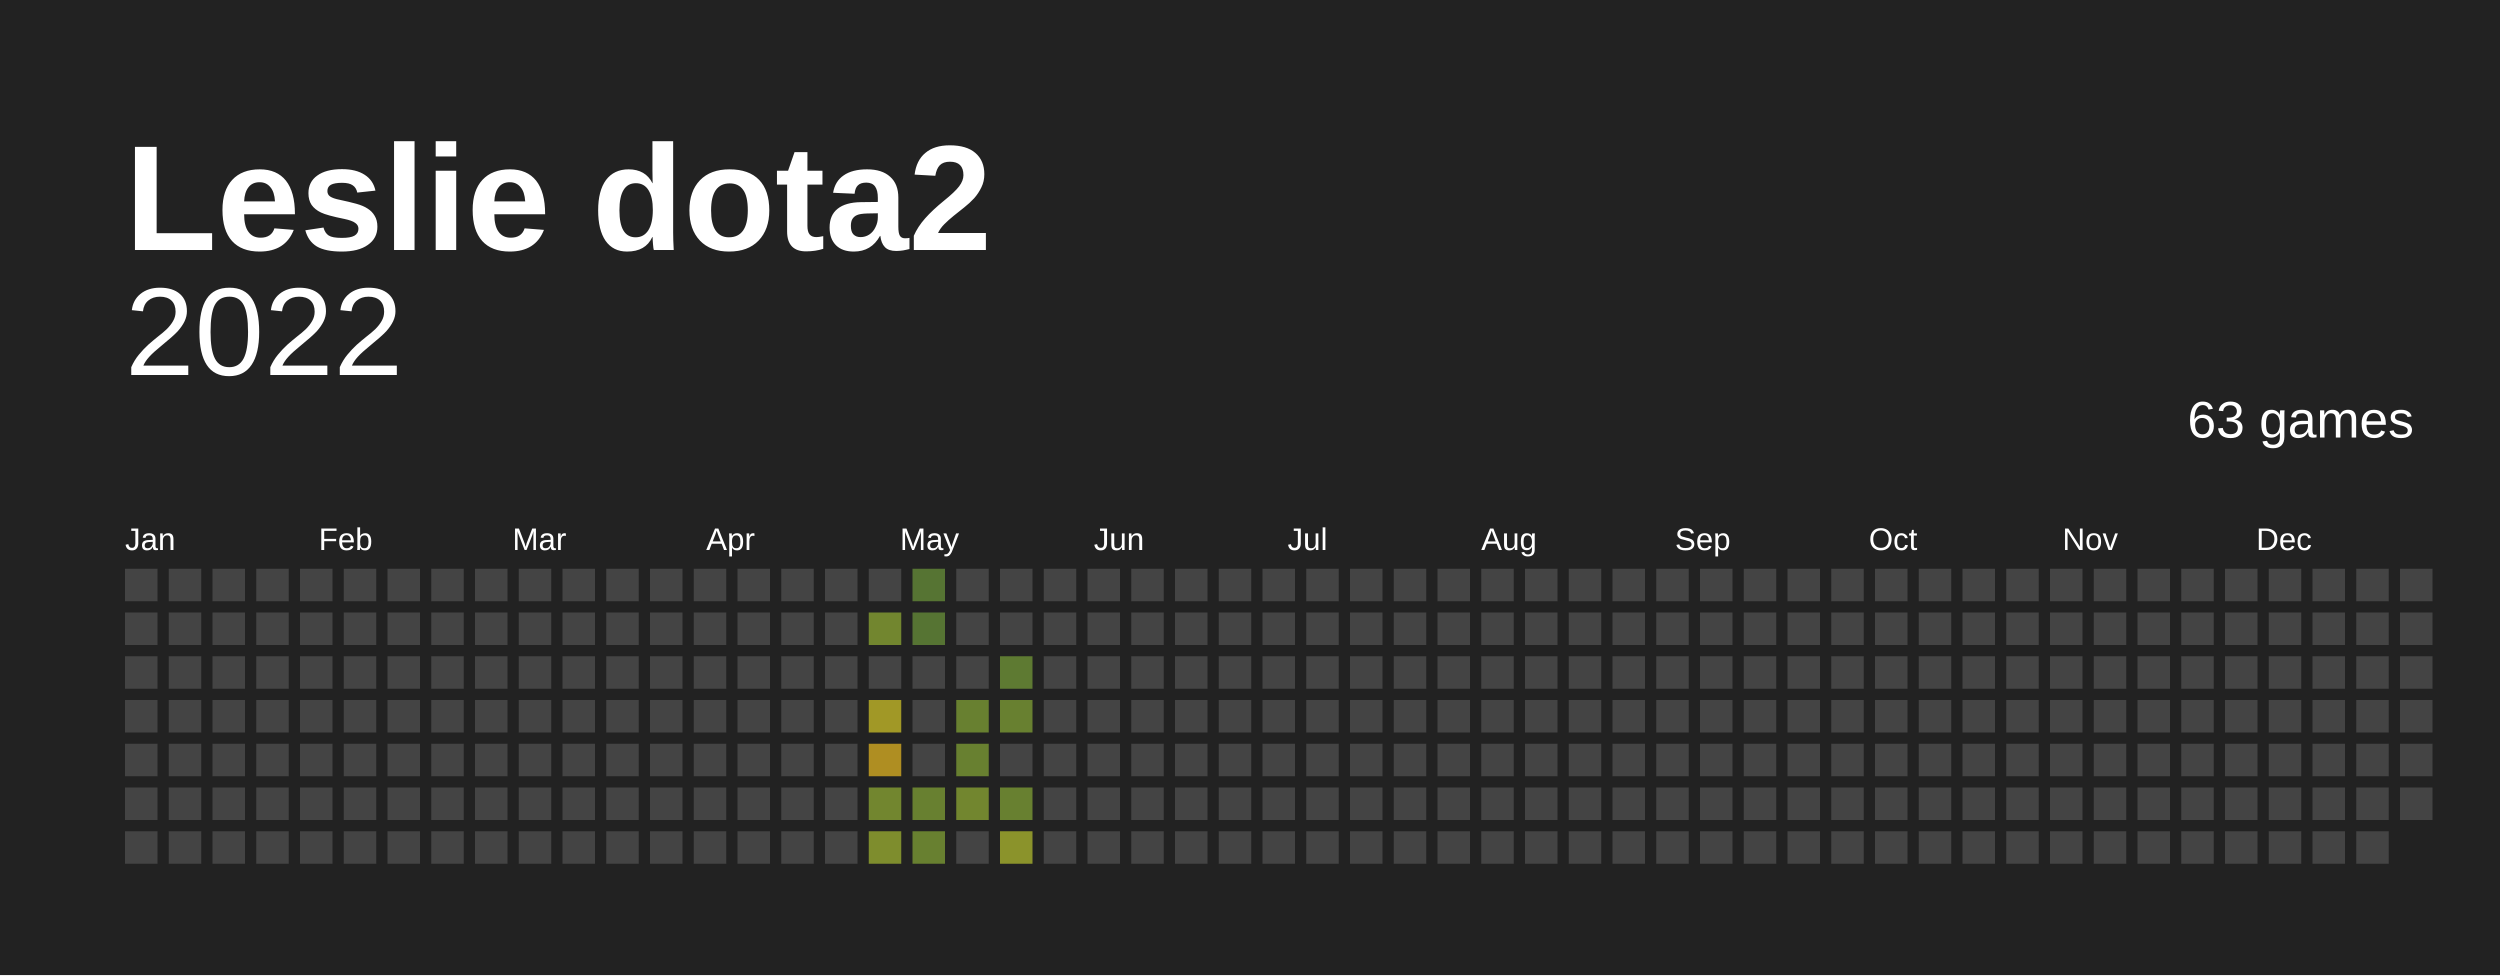
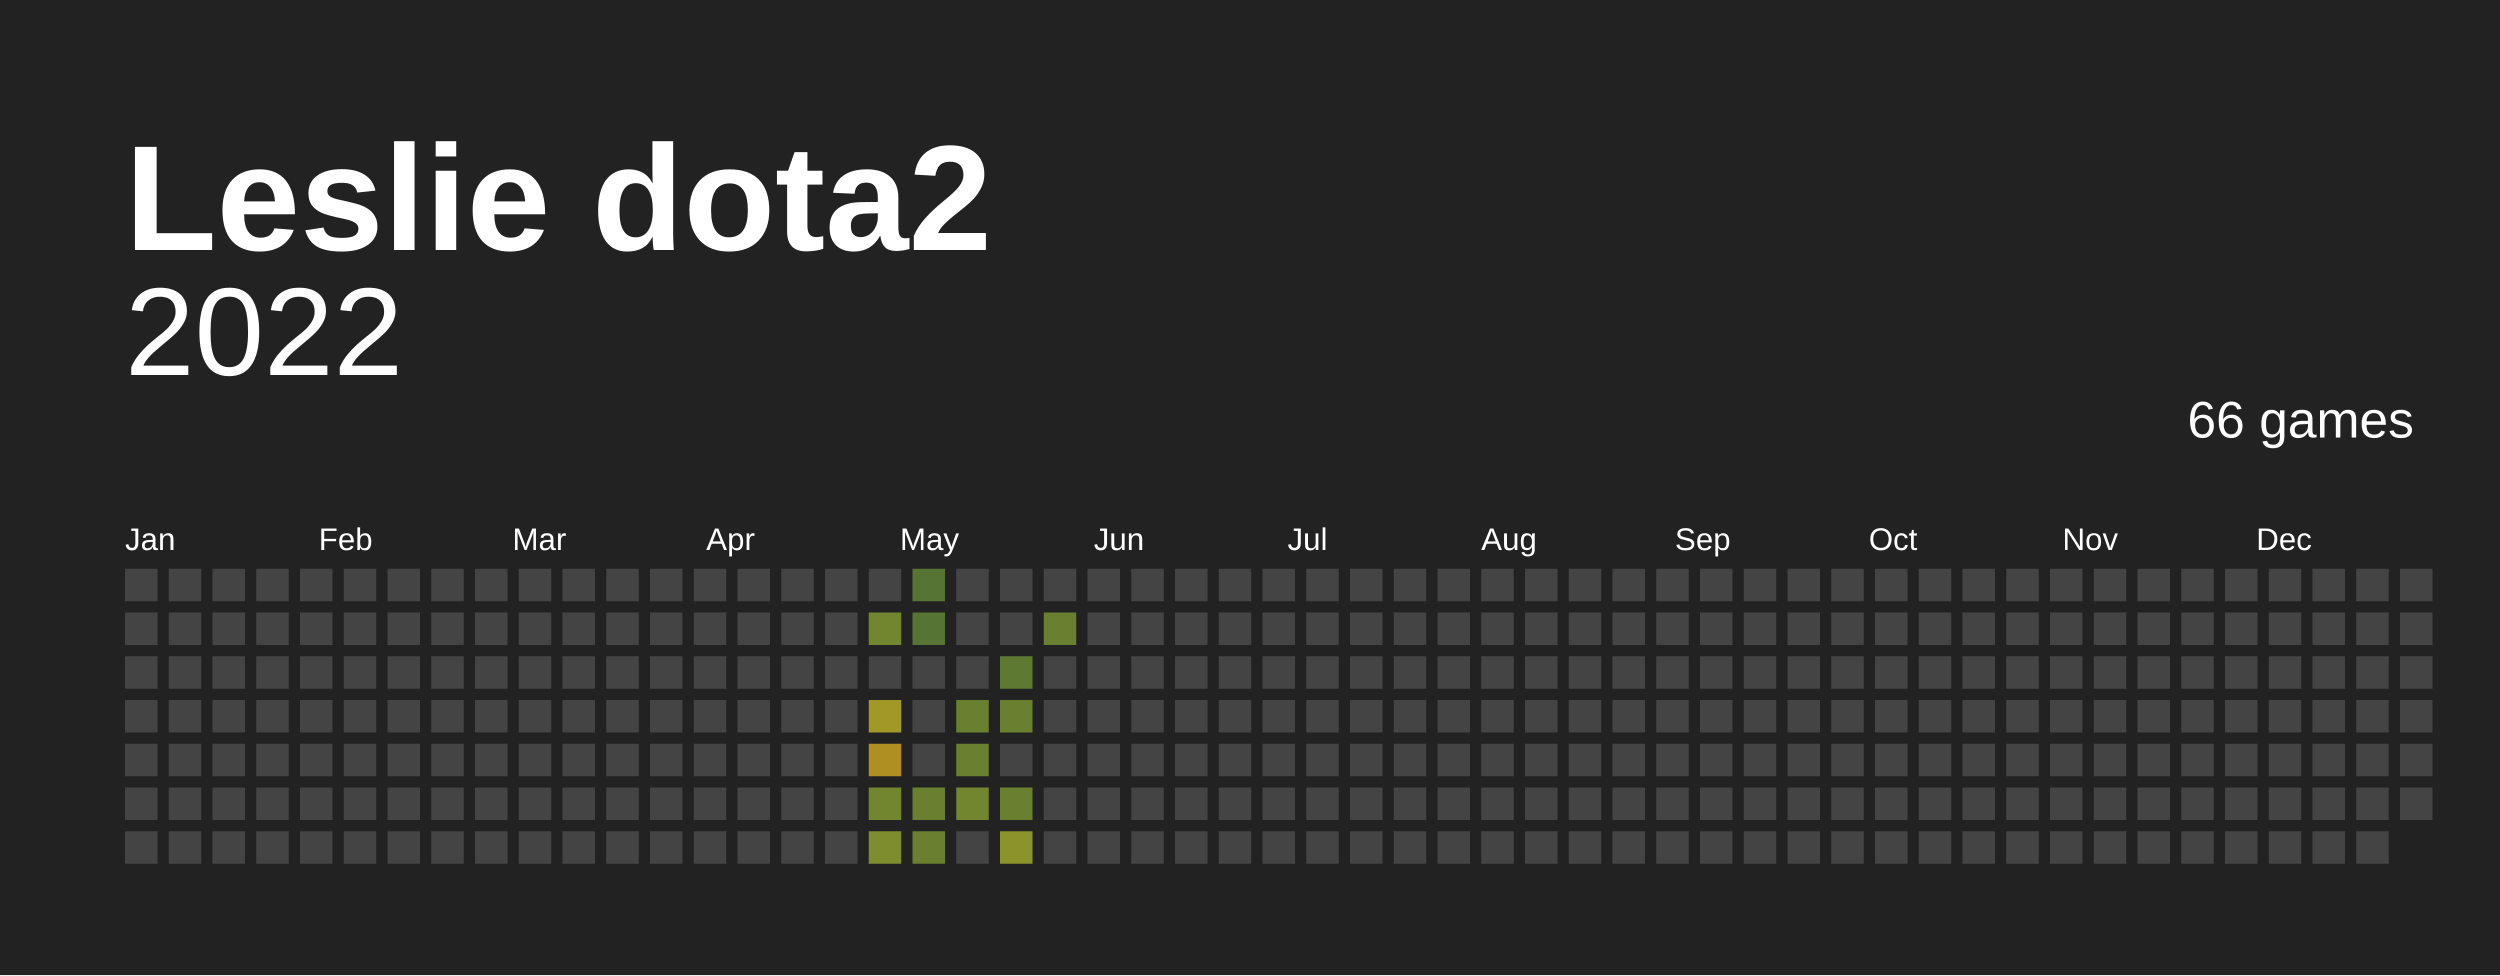
<svg xmlns="http://www.w3.org/2000/svg" baseProfile="full" height="78mm" version="1.1" viewBox="0,0,200,78" width="200mm">
  <defs />
  <rect fill="#222222" height="78" width="200" x="0" y="0" />
  <text fill="#FFFFFF" style="font-size:12px; font-family:Arial; font-weight:bold;" x="10" y="20">Leslie dota2</text>
  <text alignment-baseline="hanging" fill="#FFFFFF" style="font-size:10.0px; font-family:Arial;" x="10" y="30">2022</text>
-   <text alignment-baseline="hanging" fill="#FFFFFF" style="font-size:4.125px; font-family:Arial;" x="175" y="35">63 games</text>
+   <text alignment-baseline="hanging" fill="#FFFFFF" style="font-size:4.125px; font-family:Arial;" x="175" y="35">66 games</text>
  <text fill="#FFFFFF" style="font-size:2.5px; font-family:Arial" x="10.0" y="44">Jan</text>
  <text fill="#FFFFFF" style="font-size:2.5px; font-family:Arial" x="25.5" y="44">Feb</text>
  <text fill="#FFFFFF" style="font-size:2.5px; font-family:Arial" x="41.0" y="44">Mar</text>
  <text fill="#FFFFFF" style="font-size:2.5px; font-family:Arial" x="56.5" y="44">Apr</text>
  <text fill="#FFFFFF" style="font-size:2.5px; font-family:Arial" x="72.0" y="44">May</text>
  <text fill="#FFFFFF" style="font-size:2.5px; font-family:Arial" x="87.5" y="44">Jun</text>
  <text fill="#FFFFFF" style="font-size:2.5px; font-family:Arial" x="103.0" y="44">Jul</text>
  <text fill="#FFFFFF" style="font-size:2.5px; font-family:Arial" x="118.5" y="44">Aug</text>
  <text fill="#FFFFFF" style="font-size:2.5px; font-family:Arial" x="134.0" y="44">Sep</text>
  <text fill="#FFFFFF" style="font-size:2.5px; font-family:Arial" x="149.5" y="44">Oct</text>
  <text fill="#FFFFFF" style="font-size:2.5px; font-family:Arial" x="165.0" y="44">Nov</text>
  <text fill="#FFFFFF" style="font-size:2.5px; font-family:Arial" x="180.5" y="44">Dec</text>
  <rect fill="#444444" height="2.6" width="2.6" x="10.0" y="45.5" />
  <rect fill="#444444" height="2.6" width="2.6" x="10.0" y="49.0" />
  <rect fill="#444444" height="2.6" width="2.6" x="10.0" y="52.5" />
  <rect fill="#444444" height="2.6" width="2.6" x="10.0" y="56.0" />
  <rect fill="#444444" height="2.6" width="2.6" x="10.0" y="59.5" />
  <rect fill="#444444" height="2.6" width="2.6" x="10.0" y="63.0" />
  <rect fill="#444444" height="2.6" width="2.6" x="10.0" y="66.5" />
  <rect fill="#444444" height="2.6" width="2.6" x="13.5" y="45.5" />
  <rect fill="#444444" height="2.6" width="2.6" x="13.5" y="49.0" />
  <rect fill="#444444" height="2.6" width="2.6" x="13.5" y="52.5" />
  <rect fill="#444444" height="2.6" width="2.6" x="13.5" y="56.0" />
  <rect fill="#444444" height="2.6" width="2.6" x="13.5" y="59.5" />
  <rect fill="#444444" height="2.6" width="2.6" x="13.5" y="63.0" />
  <rect fill="#444444" height="2.6" width="2.6" x="13.5" y="66.5" />
  <rect fill="#444444" height="2.6" width="2.6" x="17.0" y="45.5" />
  <rect fill="#444444" height="2.6" width="2.6" x="17.0" y="49.0" />
  <rect fill="#444444" height="2.6" width="2.6" x="17.0" y="52.5" />
  <rect fill="#444444" height="2.6" width="2.6" x="17.0" y="56.0" />
  <rect fill="#444444" height="2.6" width="2.6" x="17.0" y="59.5" />
  <rect fill="#444444" height="2.6" width="2.6" x="17.0" y="63.0" />
  <rect fill="#444444" height="2.6" width="2.6" x="17.0" y="66.5" />
  <rect fill="#444444" height="2.6" width="2.6" x="20.5" y="45.5" />
  <rect fill="#444444" height="2.6" width="2.6" x="20.5" y="49.0" />
  <rect fill="#444444" height="2.6" width="2.6" x="20.5" y="52.5" />
  <rect fill="#444444" height="2.6" width="2.6" x="20.5" y="56.0" />
  <rect fill="#444444" height="2.6" width="2.6" x="20.5" y="59.5" />
  <rect fill="#444444" height="2.6" width="2.6" x="20.5" y="63.0" />
  <rect fill="#444444" height="2.6" width="2.6" x="20.5" y="66.5" />
  <rect fill="#444444" height="2.6" width="2.6" x="24.0" y="45.5" />
  <rect fill="#444444" height="2.6" width="2.6" x="24.0" y="49.0" />
  <rect fill="#444444" height="2.6" width="2.6" x="24.0" y="52.5" />
  <rect fill="#444444" height="2.6" width="2.6" x="24.0" y="56.0" />
  <rect fill="#444444" height="2.6" width="2.6" x="24.0" y="59.5" />
  <rect fill="#444444" height="2.6" width="2.6" x="24.0" y="63.0" />
  <rect fill="#444444" height="2.6" width="2.6" x="24.0" y="66.5" />
  <rect fill="#444444" height="2.6" width="2.6" x="27.5" y="45.5" />
  <rect fill="#444444" height="2.6" width="2.6" x="27.5" y="49.0" />
  <rect fill="#444444" height="2.6" width="2.6" x="27.5" y="52.5" />
  <rect fill="#444444" height="2.6" width="2.6" x="27.5" y="56.0" />
  <rect fill="#444444" height="2.6" width="2.6" x="27.5" y="59.5" />
  <rect fill="#444444" height="2.6" width="2.6" x="27.5" y="63.0" />
  <rect fill="#444444" height="2.6" width="2.6" x="27.5" y="66.5" />
  <rect fill="#444444" height="2.6" width="2.6" x="31.0" y="45.5" />
  <rect fill="#444444" height="2.6" width="2.6" x="31.0" y="49.0" />
  <rect fill="#444444" height="2.6" width="2.6" x="31.0" y="52.5" />
  <rect fill="#444444" height="2.6" width="2.6" x="31.0" y="56.0" />
  <rect fill="#444444" height="2.6" width="2.6" x="31.0" y="59.5" />
  <rect fill="#444444" height="2.6" width="2.6" x="31.0" y="63.0" />
  <rect fill="#444444" height="2.6" width="2.6" x="31.0" y="66.5" />
  <rect fill="#444444" height="2.6" width="2.6" x="34.5" y="45.5" />
  <rect fill="#444444" height="2.6" width="2.6" x="34.5" y="49.0" />
  <rect fill="#444444" height="2.6" width="2.6" x="34.5" y="52.5" />
  <rect fill="#444444" height="2.6" width="2.6" x="34.5" y="56.0" />
  <rect fill="#444444" height="2.6" width="2.6" x="34.5" y="59.5" />
  <rect fill="#444444" height="2.6" width="2.6" x="34.5" y="63.0" />
  <rect fill="#444444" height="2.6" width="2.6" x="34.5" y="66.5" />
  <rect fill="#444444" height="2.6" width="2.6" x="38.0" y="45.5" />
  <rect fill="#444444" height="2.6" width="2.6" x="38.0" y="49.0" />
  <rect fill="#444444" height="2.6" width="2.6" x="38.0" y="52.5" />
  <rect fill="#444444" height="2.6" width="2.6" x="38.0" y="56.0" />
  <rect fill="#444444" height="2.6" width="2.6" x="38.0" y="59.5" />
  <rect fill="#444444" height="2.6" width="2.6" x="38.0" y="63.0" />
  <rect fill="#444444" height="2.6" width="2.6" x="38.0" y="66.5" />
  <rect fill="#444444" height="2.6" width="2.6" x="41.5" y="45.5" />
  <rect fill="#444444" height="2.6" width="2.6" x="41.5" y="49.0" />
  <rect fill="#444444" height="2.6" width="2.6" x="41.5" y="52.5" />
  <rect fill="#444444" height="2.6" width="2.6" x="41.5" y="56.0" />
  <rect fill="#444444" height="2.6" width="2.6" x="41.5" y="59.5" />
  <rect fill="#444444" height="2.6" width="2.6" x="41.5" y="63.0" />
  <rect fill="#444444" height="2.6" width="2.6" x="41.5" y="66.5" />
  <rect fill="#444444" height="2.6" width="2.6" x="45.0" y="45.5" />
  <rect fill="#444444" height="2.6" width="2.6" x="45.0" y="49.0" />
  <rect fill="#444444" height="2.6" width="2.6" x="45.0" y="52.5" />
  <rect fill="#444444" height="2.6" width="2.6" x="45.0" y="56.0" />
  <rect fill="#444444" height="2.6" width="2.6" x="45.0" y="59.5" />
  <rect fill="#444444" height="2.6" width="2.6" x="45.0" y="63.0" />
  <rect fill="#444444" height="2.6" width="2.6" x="45.0" y="66.5" />
  <rect fill="#444444" height="2.6" width="2.6" x="48.5" y="45.5" />
  <rect fill="#444444" height="2.6" width="2.6" x="48.5" y="49.0" />
  <rect fill="#444444" height="2.6" width="2.6" x="48.5" y="52.5" />
  <rect fill="#444444" height="2.6" width="2.6" x="48.5" y="56.0" />
  <rect fill="#444444" height="2.6" width="2.6" x="48.5" y="59.5" />
  <rect fill="#444444" height="2.6" width="2.6" x="48.5" y="63.0" />
  <rect fill="#444444" height="2.6" width="2.6" x="48.5" y="66.5" />
  <rect fill="#444444" height="2.6" width="2.6" x="52.0" y="45.5" />
  <rect fill="#444444" height="2.6" width="2.6" x="52.0" y="49.0" />
  <rect fill="#444444" height="2.6" width="2.6" x="52.0" y="52.5" />
  <rect fill="#444444" height="2.6" width="2.6" x="52.0" y="56.0" />
  <rect fill="#444444" height="2.6" width="2.6" x="52.0" y="59.5" />
  <rect fill="#444444" height="2.6" width="2.6" x="52.0" y="63.0" />
  <rect fill="#444444" height="2.6" width="2.6" x="52.0" y="66.5" />
  <rect fill="#444444" height="2.6" width="2.6" x="55.5" y="45.5" />
  <rect fill="#444444" height="2.6" width="2.6" x="55.5" y="49.0" />
  <rect fill="#444444" height="2.6" width="2.6" x="55.5" y="52.5" />
  <rect fill="#444444" height="2.6" width="2.6" x="55.5" y="56.0" />
  <rect fill="#444444" height="2.6" width="2.6" x="55.5" y="59.5" />
  <rect fill="#444444" height="2.6" width="2.6" x="55.5" y="63.0" />
  <rect fill="#444444" height="2.6" width="2.6" x="55.5" y="66.5" />
  <rect fill="#444444" height="2.6" width="2.6" x="59.0" y="45.5" />
  <rect fill="#444444" height="2.6" width="2.6" x="59.0" y="49.0" />
  <rect fill="#444444" height="2.6" width="2.6" x="59.0" y="52.5" />
  <rect fill="#444444" height="2.6" width="2.6" x="59.0" y="56.0" />
  <rect fill="#444444" height="2.6" width="2.6" x="59.0" y="59.5" />
  <rect fill="#444444" height="2.6" width="2.6" x="59.0" y="63.0" />
  <rect fill="#444444" height="2.6" width="2.6" x="59.0" y="66.5" />
  <rect fill="#444444" height="2.6" width="2.6" x="62.5" y="45.5" />
  <rect fill="#444444" height="2.6" width="2.6" x="62.5" y="49.0" />
  <rect fill="#444444" height="2.6" width="2.6" x="62.5" y="52.5" />
  <rect fill="#444444" height="2.6" width="2.6" x="62.5" y="56.0" />
  <rect fill="#444444" height="2.6" width="2.6" x="62.5" y="59.5" />
  <rect fill="#444444" height="2.6" width="2.6" x="62.5" y="63.0" />
  <rect fill="#444444" height="2.6" width="2.6" x="62.5" y="66.5" />
  <rect fill="#444444" height="2.6" width="2.6" x="66.0" y="45.5" />
  <rect fill="#444444" height="2.6" width="2.6" x="66.0" y="49.0" />
  <rect fill="#444444" height="2.6" width="2.6" x="66.0" y="52.5" />
  <rect fill="#444444" height="2.6" width="2.6" x="66.0" y="56.0" />
  <rect fill="#444444" height="2.6" width="2.6" x="66.0" y="59.5" />
  <rect fill="#444444" height="2.6" width="2.6" x="66.0" y="63.0" />
  <rect fill="#444444" height="2.6" width="2.6" x="66.0" y="66.5" />
  <rect fill="#444444" height="2.6" width="2.6" x="69.5" y="45.5" />
  <rect fill="#72862f" height="2.6" width="2.6" x="69.5" y="49.0" />
  <rect fill="#444444" height="2.6" width="2.6" x="69.5" y="52.5" />
  <rect fill="#a19826" height="2.6" width="2.6" x="69.5" y="56.0" />
  <rect fill="#af8e22" height="2.6" width="2.6" x="69.5" y="59.5" />
  <rect fill="#72862f" height="2.6" width="2.6" x="69.5" y="63.0" />
  <rect fill="#7e8d2d" height="2.6" width="2.6" x="69.5" y="66.5" />
  <rect fill="#567433" height="2.6" width="2.6" x="73.0" y="45.5" />
  <rect fill="#567433" height="2.6" width="2.6" x="73.0" y="49.0" />
  <rect fill="#444444" height="2.6" width="2.6" x="73.0" y="52.5" />
  <rect fill="#444444" height="2.6" width="2.6" x="73.0" y="56.0" />
  <rect fill="#444444" height="2.6" width="2.6" x="73.0" y="59.5" />
  <rect fill="#688030" height="2.6" width="2.6" x="73.0" y="63.0" />
  <rect fill="#688030" height="2.6" width="2.6" x="73.0" y="66.5" />
  <rect fill="#444444" height="2.6" width="2.6" x="76.5" y="45.5" />
  <rect fill="#444444" height="2.6" width="2.6" x="76.5" y="49.0" />
  <rect fill="#444444" height="2.6" width="2.6" x="76.5" y="52.5" />
  <rect fill="#688030" height="2.6" width="2.6" x="76.5" y="56.0" />
  <rect fill="#688030" height="2.6" width="2.6" x="76.5" y="59.5" />
  <rect fill="#72862f" height="2.6" width="2.6" x="76.5" y="63.0" />
  <rect fill="#444444" height="2.6" width="2.6" x="76.5" y="66.5" />
  <rect fill="#444444" height="2.6" width="2.6" x="80.0" y="45.5" />
  <rect fill="#444444" height="2.6" width="2.6" x="80.0" y="49.0" />
  <rect fill="#5e7a32" height="2.6" width="2.6" x="80.0" y="52.5" />
  <rect fill="#688030" height="2.6" width="2.6" x="80.0" y="56.0" />
  <rect fill="#444444" height="2.6" width="2.6" x="80.0" y="59.5" />
  <rect fill="#688030" height="2.6" width="2.6" x="80.0" y="63.0" />
  <rect fill="#8b932b" height="2.6" width="2.6" x="80.0" y="66.5" />
  <rect fill="#444444" height="2.6" width="2.6" x="83.5" y="45.5" />
-   <rect fill="#444444" height="2.6" width="2.6" x="83.5" y="49.0" />
+   <rect fill="#688030" height="2.6" width="2.6" x="83.5" y="49.0" />
  <rect fill="#444444" height="2.6" width="2.6" x="83.5" y="52.5" />
  <rect fill="#444444" height="2.6" width="2.6" x="83.5" y="56.0" />
  <rect fill="#444444" height="2.6" width="2.6" x="83.5" y="59.5" />
  <rect fill="#444444" height="2.6" width="2.6" x="83.5" y="63.0" />
  <rect fill="#444444" height="2.6" width="2.6" x="83.5" y="66.5" />
  <rect fill="#444444" height="2.6" width="2.6" x="87.0" y="45.5" />
  <rect fill="#444444" height="2.6" width="2.6" x="87.0" y="49.0" />
  <rect fill="#444444" height="2.6" width="2.6" x="87.0" y="52.5" />
  <rect fill="#444444" height="2.6" width="2.6" x="87.0" y="56.0" />
  <rect fill="#444444" height="2.6" width="2.6" x="87.0" y="59.5" />
  <rect fill="#444444" height="2.6" width="2.6" x="87.0" y="63.0" />
  <rect fill="#444444" height="2.6" width="2.6" x="87.0" y="66.5" />
  <rect fill="#444444" height="2.6" width="2.6" x="90.5" y="45.5" />
  <rect fill="#444444" height="2.6" width="2.6" x="90.5" y="49.0" />
  <rect fill="#444444" height="2.6" width="2.6" x="90.5" y="52.5" />
  <rect fill="#444444" height="2.6" width="2.6" x="90.5" y="56.0" />
  <rect fill="#444444" height="2.6" width="2.6" x="90.5" y="59.5" />
  <rect fill="#444444" height="2.6" width="2.6" x="90.5" y="63.0" />
  <rect fill="#444444" height="2.6" width="2.6" x="90.5" y="66.5" />
  <rect fill="#444444" height="2.6" width="2.6" x="94.0" y="45.5" />
  <rect fill="#444444" height="2.6" width="2.6" x="94.0" y="49.0" />
  <rect fill="#444444" height="2.6" width="2.6" x="94.0" y="52.5" />
  <rect fill="#444444" height="2.6" width="2.6" x="94.0" y="56.0" />
  <rect fill="#444444" height="2.6" width="2.6" x="94.0" y="59.5" />
  <rect fill="#444444" height="2.6" width="2.6" x="94.0" y="63.0" />
  <rect fill="#444444" height="2.6" width="2.6" x="94.0" y="66.5" />
  <rect fill="#444444" height="2.6" width="2.6" x="97.5" y="45.5" />
  <rect fill="#444444" height="2.6" width="2.6" x="97.5" y="49.0" />
  <rect fill="#444444" height="2.6" width="2.6" x="97.5" y="52.5" />
  <rect fill="#444444" height="2.6" width="2.6" x="97.5" y="56.0" />
  <rect fill="#444444" height="2.6" width="2.6" x="97.5" y="59.5" />
  <rect fill="#444444" height="2.6" width="2.6" x="97.5" y="63.0" />
  <rect fill="#444444" height="2.6" width="2.6" x="97.5" y="66.5" />
  <rect fill="#444444" height="2.6" width="2.6" x="101.0" y="45.5" />
  <rect fill="#444444" height="2.6" width="2.6" x="101.0" y="49.0" />
  <rect fill="#444444" height="2.6" width="2.6" x="101.0" y="52.5" />
  <rect fill="#444444" height="2.6" width="2.6" x="101.0" y="56.0" />
  <rect fill="#444444" height="2.6" width="2.6" x="101.0" y="59.5" />
  <rect fill="#444444" height="2.6" width="2.6" x="101.0" y="63.0" />
  <rect fill="#444444" height="2.6" width="2.6" x="101.0" y="66.5" />
  <rect fill="#444444" height="2.6" width="2.6" x="104.5" y="45.5" />
  <rect fill="#444444" height="2.6" width="2.6" x="104.5" y="49.0" />
  <rect fill="#444444" height="2.6" width="2.6" x="104.5" y="52.5" />
  <rect fill="#444444" height="2.6" width="2.6" x="104.5" y="56.0" />
  <rect fill="#444444" height="2.6" width="2.6" x="104.5" y="59.5" />
  <rect fill="#444444" height="2.6" width="2.6" x="104.5" y="63.0" />
  <rect fill="#444444" height="2.6" width="2.6" x="104.5" y="66.5" />
  <rect fill="#444444" height="2.6" width="2.6" x="108.0" y="45.5" />
  <rect fill="#444444" height="2.6" width="2.6" x="108.0" y="49.0" />
  <rect fill="#444444" height="2.6" width="2.6" x="108.0" y="52.5" />
  <rect fill="#444444" height="2.6" width="2.6" x="108.0" y="56.0" />
  <rect fill="#444444" height="2.6" width="2.6" x="108.0" y="59.5" />
  <rect fill="#444444" height="2.6" width="2.6" x="108.0" y="63.0" />
  <rect fill="#444444" height="2.6" width="2.6" x="108.0" y="66.5" />
  <rect fill="#444444" height="2.6" width="2.6" x="111.5" y="45.5" />
  <rect fill="#444444" height="2.6" width="2.6" x="111.5" y="49.0" />
  <rect fill="#444444" height="2.6" width="2.6" x="111.5" y="52.5" />
  <rect fill="#444444" height="2.6" width="2.6" x="111.5" y="56.0" />
  <rect fill="#444444" height="2.6" width="2.6" x="111.5" y="59.5" />
  <rect fill="#444444" height="2.6" width="2.6" x="111.5" y="63.0" />
  <rect fill="#444444" height="2.6" width="2.6" x="111.5" y="66.5" />
  <rect fill="#444444" height="2.6" width="2.6" x="115.0" y="45.5" />
  <rect fill="#444444" height="2.6" width="2.6" x="115.0" y="49.0" />
  <rect fill="#444444" height="2.6" width="2.6" x="115.0" y="52.5" />
  <rect fill="#444444" height="2.6" width="2.6" x="115.0" y="56.0" />
  <rect fill="#444444" height="2.6" width="2.6" x="115.0" y="59.5" />
  <rect fill="#444444" height="2.6" width="2.6" x="115.0" y="63.0" />
  <rect fill="#444444" height="2.6" width="2.6" x="115.0" y="66.5" />
  <rect fill="#444444" height="2.6" width="2.6" x="118.5" y="45.5" />
  <rect fill="#444444" height="2.6" width="2.6" x="118.5" y="49.0" />
  <rect fill="#444444" height="2.6" width="2.6" x="118.5" y="52.5" />
  <rect fill="#444444" height="2.6" width="2.6" x="118.5" y="56.0" />
  <rect fill="#444444" height="2.6" width="2.6" x="118.5" y="59.5" />
  <rect fill="#444444" height="2.6" width="2.6" x="118.5" y="63.0" />
  <rect fill="#444444" height="2.6" width="2.6" x="118.5" y="66.5" />
  <rect fill="#444444" height="2.6" width="2.6" x="122.0" y="45.5" />
  <rect fill="#444444" height="2.6" width="2.6" x="122.0" y="49.0" />
  <rect fill="#444444" height="2.6" width="2.6" x="122.0" y="52.5" />
  <rect fill="#444444" height="2.6" width="2.6" x="122.0" y="56.0" />
  <rect fill="#444444" height="2.6" width="2.6" x="122.0" y="59.5" />
  <rect fill="#444444" height="2.6" width="2.6" x="122.0" y="63.0" />
  <rect fill="#444444" height="2.6" width="2.6" x="122.0" y="66.5" />
  <rect fill="#444444" height="2.6" width="2.6" x="125.5" y="45.5" />
  <rect fill="#444444" height="2.6" width="2.6" x="125.5" y="49.0" />
  <rect fill="#444444" height="2.6" width="2.6" x="125.5" y="52.5" />
  <rect fill="#444444" height="2.6" width="2.6" x="125.5" y="56.0" />
  <rect fill="#444444" height="2.6" width="2.6" x="125.5" y="59.5" />
  <rect fill="#444444" height="2.6" width="2.6" x="125.5" y="63.0" />
  <rect fill="#444444" height="2.6" width="2.6" x="125.5" y="66.5" />
  <rect fill="#444444" height="2.6" width="2.6" x="129.0" y="45.5" />
  <rect fill="#444444" height="2.6" width="2.6" x="129.0" y="49.0" />
  <rect fill="#444444" height="2.6" width="2.6" x="129.0" y="52.5" />
  <rect fill="#444444" height="2.6" width="2.6" x="129.0" y="56.0" />
  <rect fill="#444444" height="2.6" width="2.6" x="129.0" y="59.5" />
  <rect fill="#444444" height="2.6" width="2.6" x="129.0" y="63.0" />
  <rect fill="#444444" height="2.6" width="2.6" x="129.0" y="66.5" />
  <rect fill="#444444" height="2.6" width="2.6" x="132.5" y="45.5" />
  <rect fill="#444444" height="2.6" width="2.6" x="132.5" y="49.0" />
  <rect fill="#444444" height="2.6" width="2.6" x="132.5" y="52.5" />
  <rect fill="#444444" height="2.6" width="2.6" x="132.5" y="56.0" />
  <rect fill="#444444" height="2.6" width="2.6" x="132.5" y="59.5" />
  <rect fill="#444444" height="2.6" width="2.6" x="132.5" y="63.0" />
  <rect fill="#444444" height="2.6" width="2.6" x="132.5" y="66.5" />
  <rect fill="#444444" height="2.6" width="2.6" x="136.0" y="45.5" />
  <rect fill="#444444" height="2.6" width="2.6" x="136.0" y="49.0" />
  <rect fill="#444444" height="2.6" width="2.6" x="136.0" y="52.5" />
  <rect fill="#444444" height="2.6" width="2.6" x="136.0" y="56.0" />
  <rect fill="#444444" height="2.6" width="2.6" x="136.0" y="59.5" />
  <rect fill="#444444" height="2.6" width="2.6" x="136.0" y="63.0" />
  <rect fill="#444444" height="2.6" width="2.6" x="136.0" y="66.5" />
  <rect fill="#444444" height="2.6" width="2.6" x="139.5" y="45.5" />
  <rect fill="#444444" height="2.6" width="2.6" x="139.5" y="49.0" />
  <rect fill="#444444" height="2.6" width="2.6" x="139.5" y="52.5" />
  <rect fill="#444444" height="2.6" width="2.6" x="139.5" y="56.0" />
  <rect fill="#444444" height="2.6" width="2.6" x="139.5" y="59.5" />
  <rect fill="#444444" height="2.6" width="2.6" x="139.5" y="63.0" />
  <rect fill="#444444" height="2.6" width="2.6" x="139.5" y="66.5" />
  <rect fill="#444444" height="2.6" width="2.6" x="143.0" y="45.5" />
  <rect fill="#444444" height="2.6" width="2.6" x="143.0" y="49.0" />
  <rect fill="#444444" height="2.6" width="2.6" x="143.0" y="52.5" />
  <rect fill="#444444" height="2.6" width="2.6" x="143.0" y="56.0" />
  <rect fill="#444444" height="2.6" width="2.6" x="143.0" y="59.5" />
  <rect fill="#444444" height="2.6" width="2.6" x="143.0" y="63.0" />
  <rect fill="#444444" height="2.6" width="2.6" x="143.0" y="66.5" />
  <rect fill="#444444" height="2.6" width="2.6" x="146.5" y="45.5" />
  <rect fill="#444444" height="2.6" width="2.6" x="146.5" y="49.0" />
  <rect fill="#444444" height="2.6" width="2.6" x="146.5" y="52.5" />
  <rect fill="#444444" height="2.6" width="2.6" x="146.5" y="56.0" />
  <rect fill="#444444" height="2.6" width="2.6" x="146.5" y="59.5" />
  <rect fill="#444444" height="2.6" width="2.6" x="146.5" y="63.0" />
  <rect fill="#444444" height="2.6" width="2.6" x="146.5" y="66.5" />
  <rect fill="#444444" height="2.6" width="2.6" x="150.0" y="45.5" />
  <rect fill="#444444" height="2.6" width="2.6" x="150.0" y="49.0" />
  <rect fill="#444444" height="2.6" width="2.6" x="150.0" y="52.5" />
  <rect fill="#444444" height="2.6" width="2.6" x="150.0" y="56.0" />
  <rect fill="#444444" height="2.6" width="2.6" x="150.0" y="59.5" />
  <rect fill="#444444" height="2.6" width="2.6" x="150.0" y="63.0" />
  <rect fill="#444444" height="2.6" width="2.6" x="150.0" y="66.5" />
  <rect fill="#444444" height="2.6" width="2.6" x="153.5" y="45.5" />
  <rect fill="#444444" height="2.6" width="2.6" x="153.5" y="49.0" />
  <rect fill="#444444" height="2.6" width="2.6" x="153.5" y="52.5" />
  <rect fill="#444444" height="2.6" width="2.6" x="153.5" y="56.0" />
  <rect fill="#444444" height="2.6" width="2.6" x="153.5" y="59.5" />
  <rect fill="#444444" height="2.6" width="2.6" x="153.5" y="63.0" />
  <rect fill="#444444" height="2.6" width="2.6" x="153.5" y="66.5" />
  <rect fill="#444444" height="2.6" width="2.6" x="157.0" y="45.5" />
  <rect fill="#444444" height="2.6" width="2.6" x="157.0" y="49.0" />
  <rect fill="#444444" height="2.6" width="2.6" x="157.0" y="52.5" />
  <rect fill="#444444" height="2.6" width="2.6" x="157.0" y="56.0" />
  <rect fill="#444444" height="2.6" width="2.6" x="157.0" y="59.5" />
  <rect fill="#444444" height="2.6" width="2.6" x="157.0" y="63.0" />
  <rect fill="#444444" height="2.6" width="2.6" x="157.0" y="66.5" />
  <rect fill="#444444" height="2.6" width="2.6" x="160.5" y="45.5" />
  <rect fill="#444444" height="2.6" width="2.6" x="160.5" y="49.0" />
  <rect fill="#444444" height="2.6" width="2.6" x="160.5" y="52.5" />
  <rect fill="#444444" height="2.6" width="2.6" x="160.5" y="56.0" />
  <rect fill="#444444" height="2.6" width="2.6" x="160.5" y="59.5" />
  <rect fill="#444444" height="2.6" width="2.6" x="160.5" y="63.0" />
  <rect fill="#444444" height="2.6" width="2.6" x="160.5" y="66.5" />
  <rect fill="#444444" height="2.6" width="2.6" x="164.0" y="45.5" />
  <rect fill="#444444" height="2.6" width="2.6" x="164.0" y="49.0" />
  <rect fill="#444444" height="2.6" width="2.6" x="164.0" y="52.5" />
  <rect fill="#444444" height="2.6" width="2.6" x="164.0" y="56.0" />
  <rect fill="#444444" height="2.6" width="2.6" x="164.0" y="59.5" />
  <rect fill="#444444" height="2.6" width="2.6" x="164.0" y="63.0" />
  <rect fill="#444444" height="2.6" width="2.6" x="164.0" y="66.5" />
  <rect fill="#444444" height="2.6" width="2.6" x="167.5" y="45.5" />
  <rect fill="#444444" height="2.6" width="2.6" x="167.5" y="49.0" />
  <rect fill="#444444" height="2.6" width="2.6" x="167.5" y="52.5" />
  <rect fill="#444444" height="2.6" width="2.6" x="167.5" y="56.0" />
  <rect fill="#444444" height="2.6" width="2.6" x="167.5" y="59.5" />
  <rect fill="#444444" height="2.6" width="2.6" x="167.5" y="63.0" />
  <rect fill="#444444" height="2.6" width="2.6" x="167.5" y="66.5" />
  <rect fill="#444444" height="2.6" width="2.6" x="171.0" y="45.5" />
  <rect fill="#444444" height="2.6" width="2.6" x="171.0" y="49.0" />
  <rect fill="#444444" height="2.6" width="2.6" x="171.0" y="52.5" />
  <rect fill="#444444" height="2.6" width="2.6" x="171.0" y="56.0" />
  <rect fill="#444444" height="2.6" width="2.6" x="171.0" y="59.5" />
  <rect fill="#444444" height="2.6" width="2.6" x="171.0" y="63.0" />
  <rect fill="#444444" height="2.6" width="2.6" x="171.0" y="66.5" />
  <rect fill="#444444" height="2.6" width="2.6" x="174.5" y="45.5" />
  <rect fill="#444444" height="2.6" width="2.6" x="174.5" y="49.0" />
  <rect fill="#444444" height="2.6" width="2.6" x="174.5" y="52.5" />
  <rect fill="#444444" height="2.6" width="2.6" x="174.5" y="56.0" />
  <rect fill="#444444" height="2.6" width="2.6" x="174.5" y="59.5" />
  <rect fill="#444444" height="2.6" width="2.6" x="174.5" y="63.0" />
  <rect fill="#444444" height="2.6" width="2.6" x="174.5" y="66.5" />
  <rect fill="#444444" height="2.6" width="2.6" x="178.0" y="45.5" />
  <rect fill="#444444" height="2.6" width="2.6" x="178.0" y="49.0" />
  <rect fill="#444444" height="2.6" width="2.6" x="178.0" y="52.5" />
  <rect fill="#444444" height="2.6" width="2.6" x="178.0" y="56.0" />
  <rect fill="#444444" height="2.6" width="2.6" x="178.0" y="59.5" />
  <rect fill="#444444" height="2.6" width="2.6" x="178.0" y="63.0" />
  <rect fill="#444444" height="2.6" width="2.6" x="178.0" y="66.5" />
  <rect fill="#444444" height="2.6" width="2.6" x="181.5" y="45.5" />
  <rect fill="#444444" height="2.6" width="2.6" x="181.5" y="49.0" />
  <rect fill="#444444" height="2.6" width="2.6" x="181.5" y="52.5" />
  <rect fill="#444444" height="2.6" width="2.6" x="181.5" y="56.0" />
  <rect fill="#444444" height="2.6" width="2.6" x="181.5" y="59.5" />
  <rect fill="#444444" height="2.6" width="2.6" x="181.5" y="63.0" />
  <rect fill="#444444" height="2.6" width="2.6" x="181.5" y="66.5" />
  <rect fill="#444444" height="2.6" width="2.6" x="185.0" y="45.5" />
  <rect fill="#444444" height="2.6" width="2.6" x="185.0" y="49.0" />
  <rect fill="#444444" height="2.6" width="2.6" x="185.0" y="52.5" />
  <rect fill="#444444" height="2.6" width="2.6" x="185.0" y="56.0" />
  <rect fill="#444444" height="2.6" width="2.6" x="185.0" y="59.5" />
  <rect fill="#444444" height="2.6" width="2.6" x="185.0" y="63.0" />
  <rect fill="#444444" height="2.6" width="2.6" x="185.0" y="66.5" />
  <rect fill="#444444" height="2.6" width="2.6" x="188.5" y="45.5" />
  <rect fill="#444444" height="2.6" width="2.6" x="188.5" y="49.0" />
  <rect fill="#444444" height="2.6" width="2.6" x="188.5" y="52.5" />
  <rect fill="#444444" height="2.6" width="2.6" x="188.5" y="56.0" />
  <rect fill="#444444" height="2.6" width="2.6" x="188.5" y="59.5" />
  <rect fill="#444444" height="2.6" width="2.6" x="188.5" y="63.0" />
  <rect fill="#444444" height="2.6" width="2.6" x="188.5" y="66.5" />
  <rect fill="#444444" height="2.6" width="2.6" x="192.0" y="45.5" />
  <rect fill="#444444" height="2.6" width="2.6" x="192.0" y="49.0" />
  <rect fill="#444444" height="2.6" width="2.6" x="192.0" y="52.5" />
  <rect fill="#444444" height="2.6" width="2.6" x="192.0" y="56.0" />
  <rect fill="#444444" height="2.6" width="2.6" x="192.0" y="59.5" />
  <rect fill="#444444" height="2.6" width="2.6" x="192.0" y="63.0" />
</svg>
